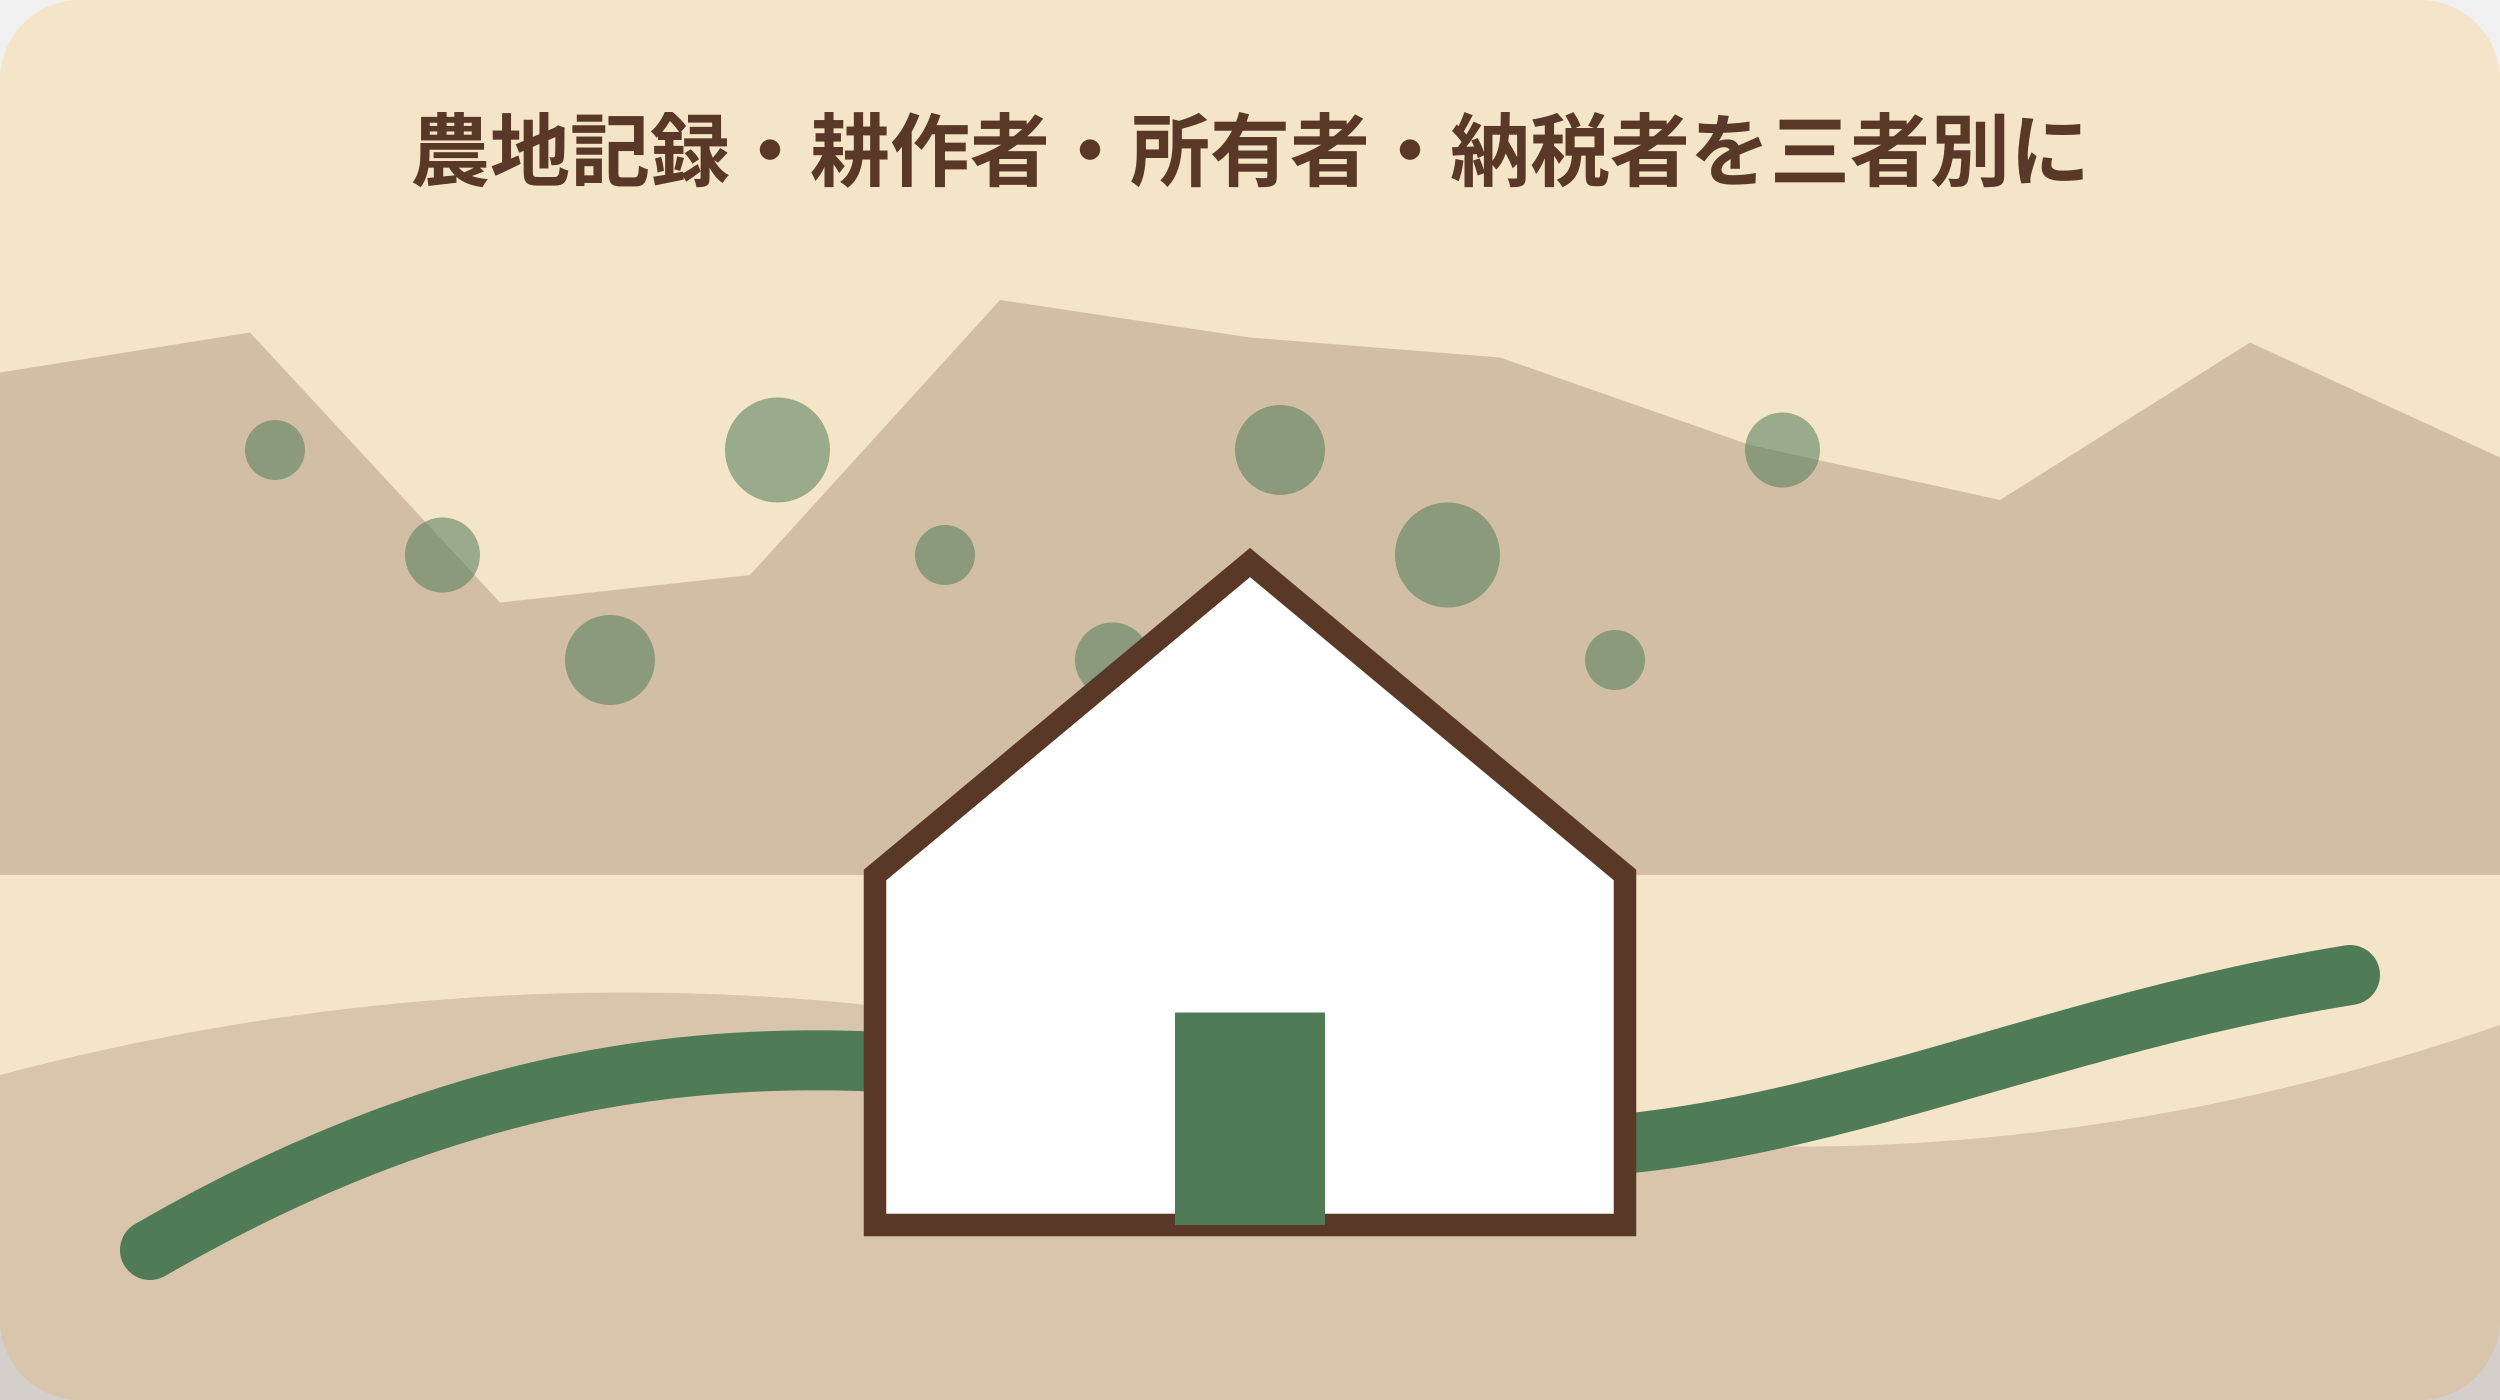
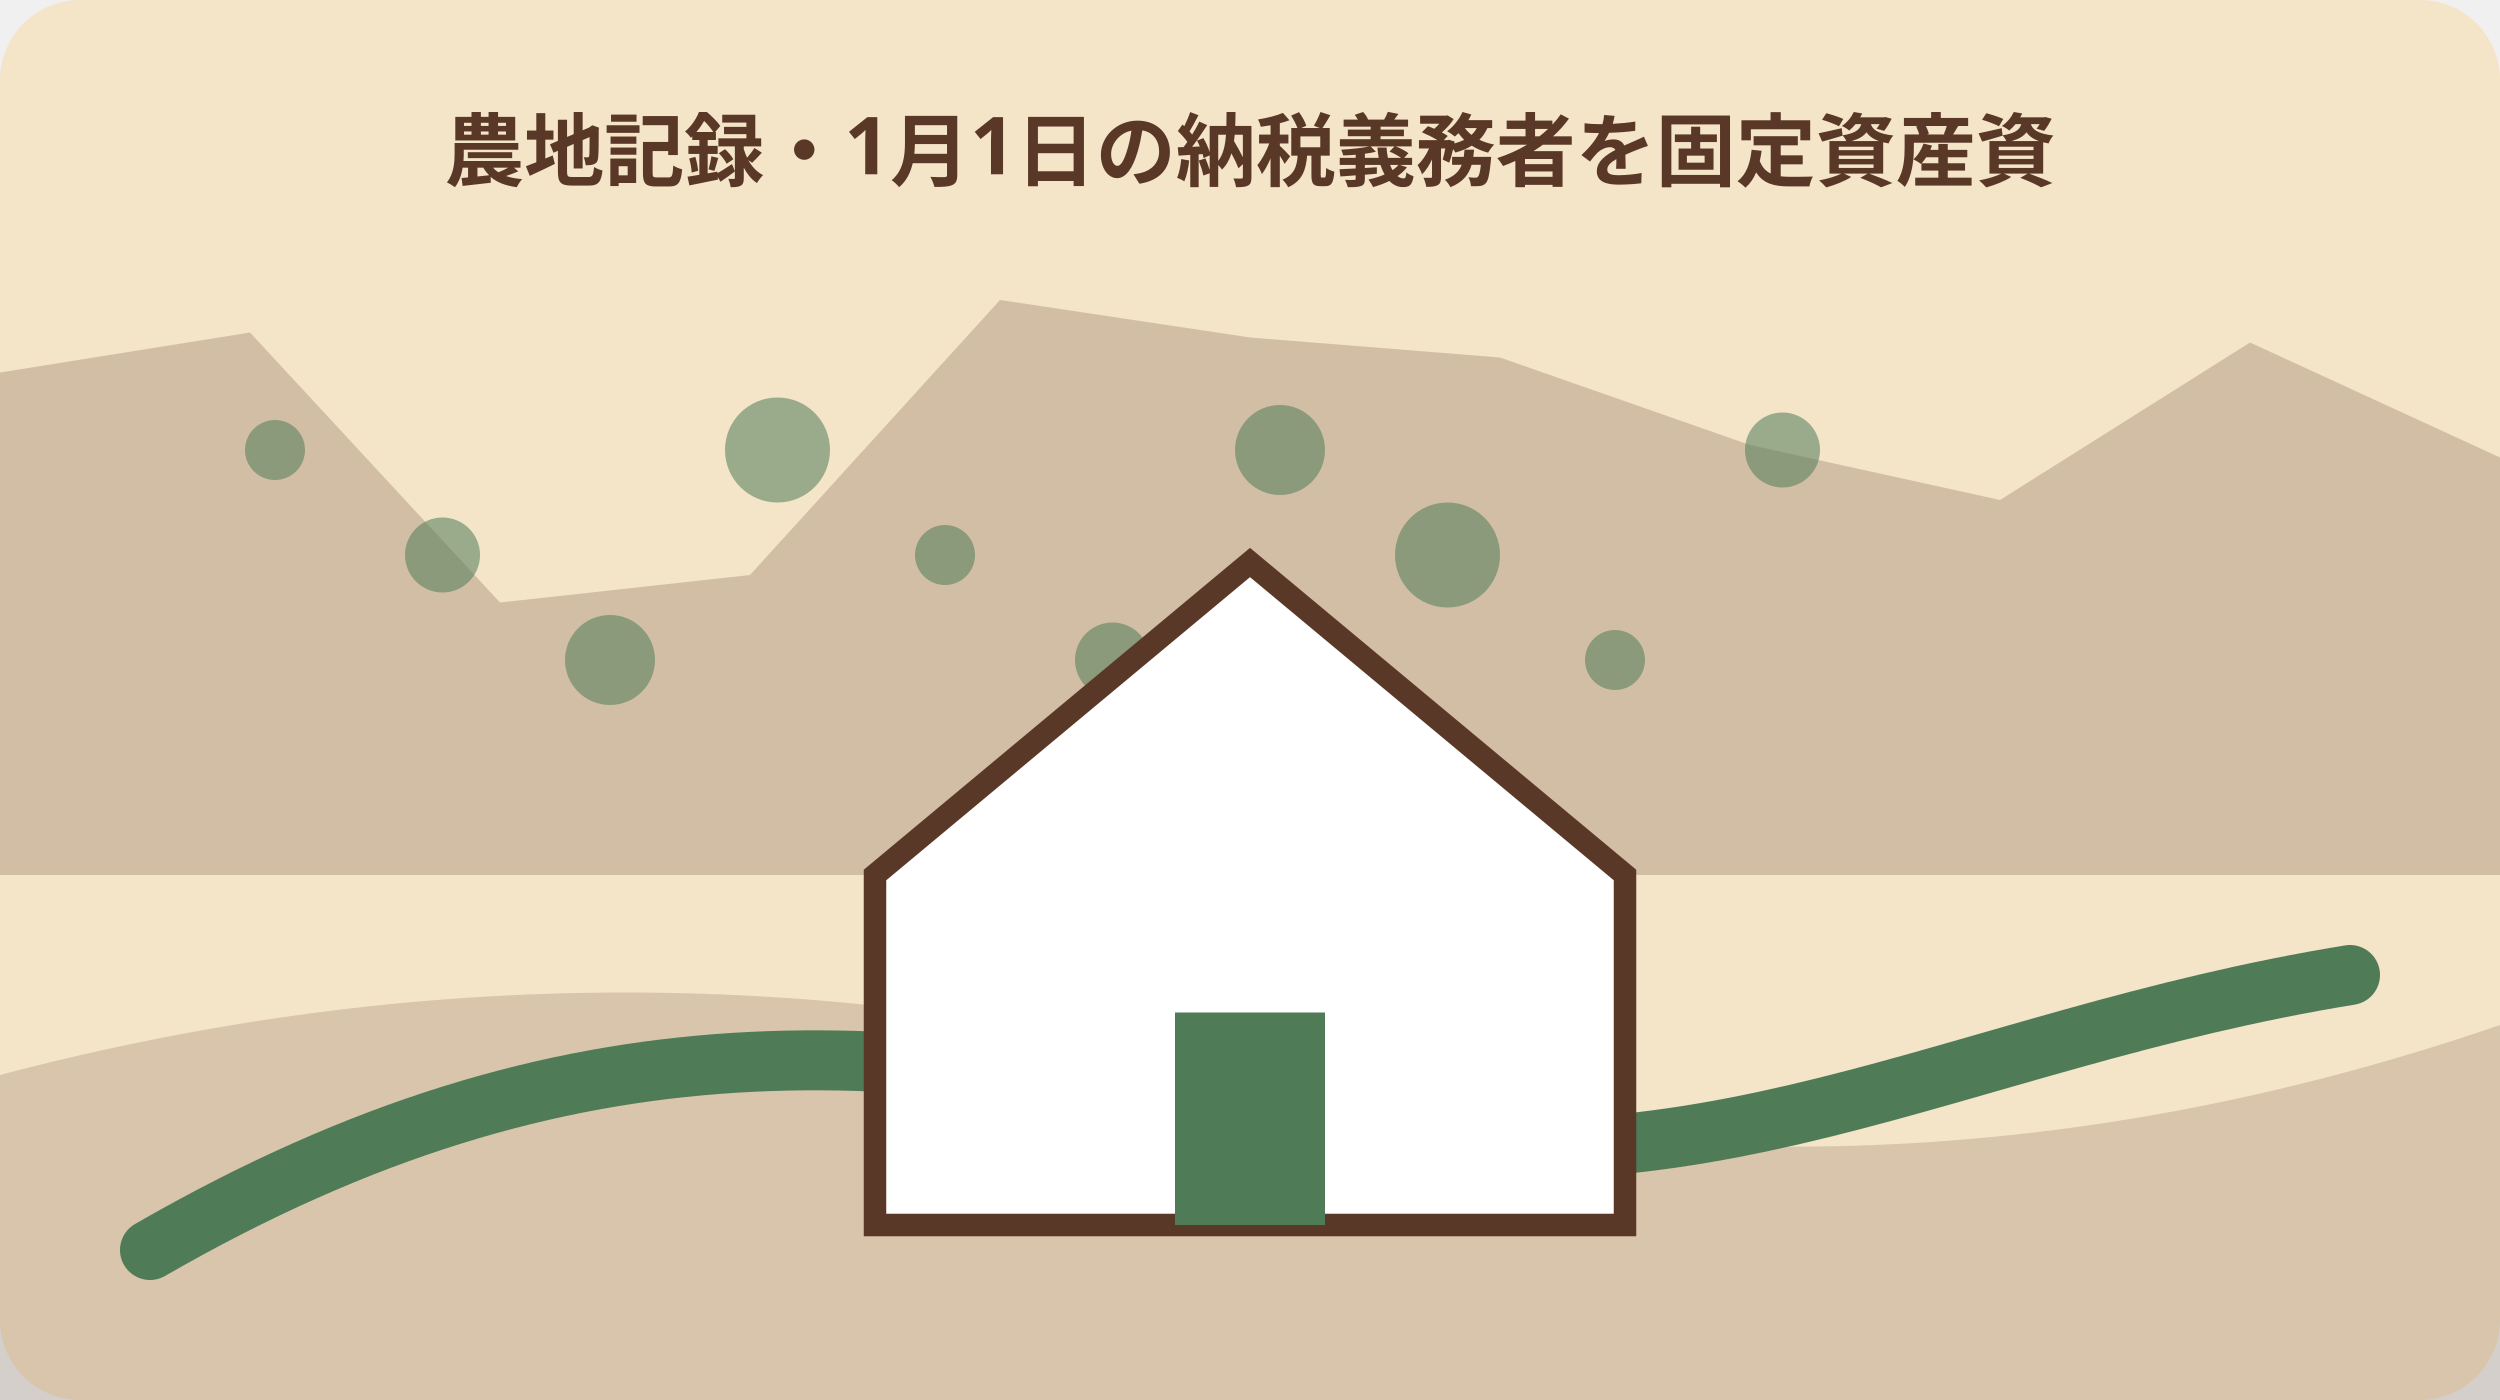
<svg xmlns="http://www.w3.org/2000/svg" width="1000" height="560" viewBox="0 0 1000 560" role="img" aria-labelledby="title desc" data-illustration="mori-editorial" data-topic-id="294" data-scene-index="1">
  <rect width="1000" height="560" rx="32" fill="#f4e4c8" />
  <polygon points="0,149 100,133 200,241 300,230 400,120 500,135 600,143 700,178 800,200 900,137 1000,183 1000,350 0,350" fill="#5a3827" opacity=".22" />
  <path d="M0 430 Q250 364 500 430 T1000 410 V560 H0Z" fill="#5a3827" opacity=".18" />
  <path d="M60 500 C230 402 360 415 520 450 S780 416 940 390" fill="none" stroke="#4f7b57" stroke-width="24" stroke-linecap="round" />
  <circle cx="110" cy="180" r="12" fill="#4f7b57" opacity=".55" />
  <circle cx="177" cy="222" r="15" fill="#4f7b57" opacity=".55" />
  <circle cx="244" cy="264" r="18" fill="#4f7b57" opacity=".55" />
  <circle cx="311" cy="180" r="21" fill="#4f7b57" opacity=".55" />
  <circle cx="378" cy="222" r="12" fill="#4f7b57" opacity=".55" />
  <circle cx="445" cy="264" r="15" fill="#4f7b57" opacity=".55" />
  <circle cx="512" cy="180" r="18" fill="#4f7b57" opacity=".55" />
  <circle cx="579" cy="222" r="21" fill="#4f7b57" opacity=".55" />
  <circle cx="646" cy="264" r="12" fill="#4f7b57" opacity=".55" />
  <circle cx="713" cy="180" r="15" fill="#4f7b57" opacity=".55" />
  <g data-scene="home">
    <path d="M350 350 500 225l150 125v140H350Z" fill="#fff" stroke="#5a3827" stroke-width="9" />
    <rect x="470" y="405" width="60" height="85" fill="#4f7b57" />
  </g>
-   <text x="500" y="72" text-anchor="middle" font-family="sans-serif" font-size="32" font-weight="700" fill="#5a3827">農地記録・耕作者・所有者・納税者を三者別に</text>
+   <text x="500" y="72" text-anchor="middle" font-family="sans-serif" font-size="32" font-weight="700" fill="#5a3827">農地記録・1月1日の納税義務者を固定資産資</text>
</svg>
